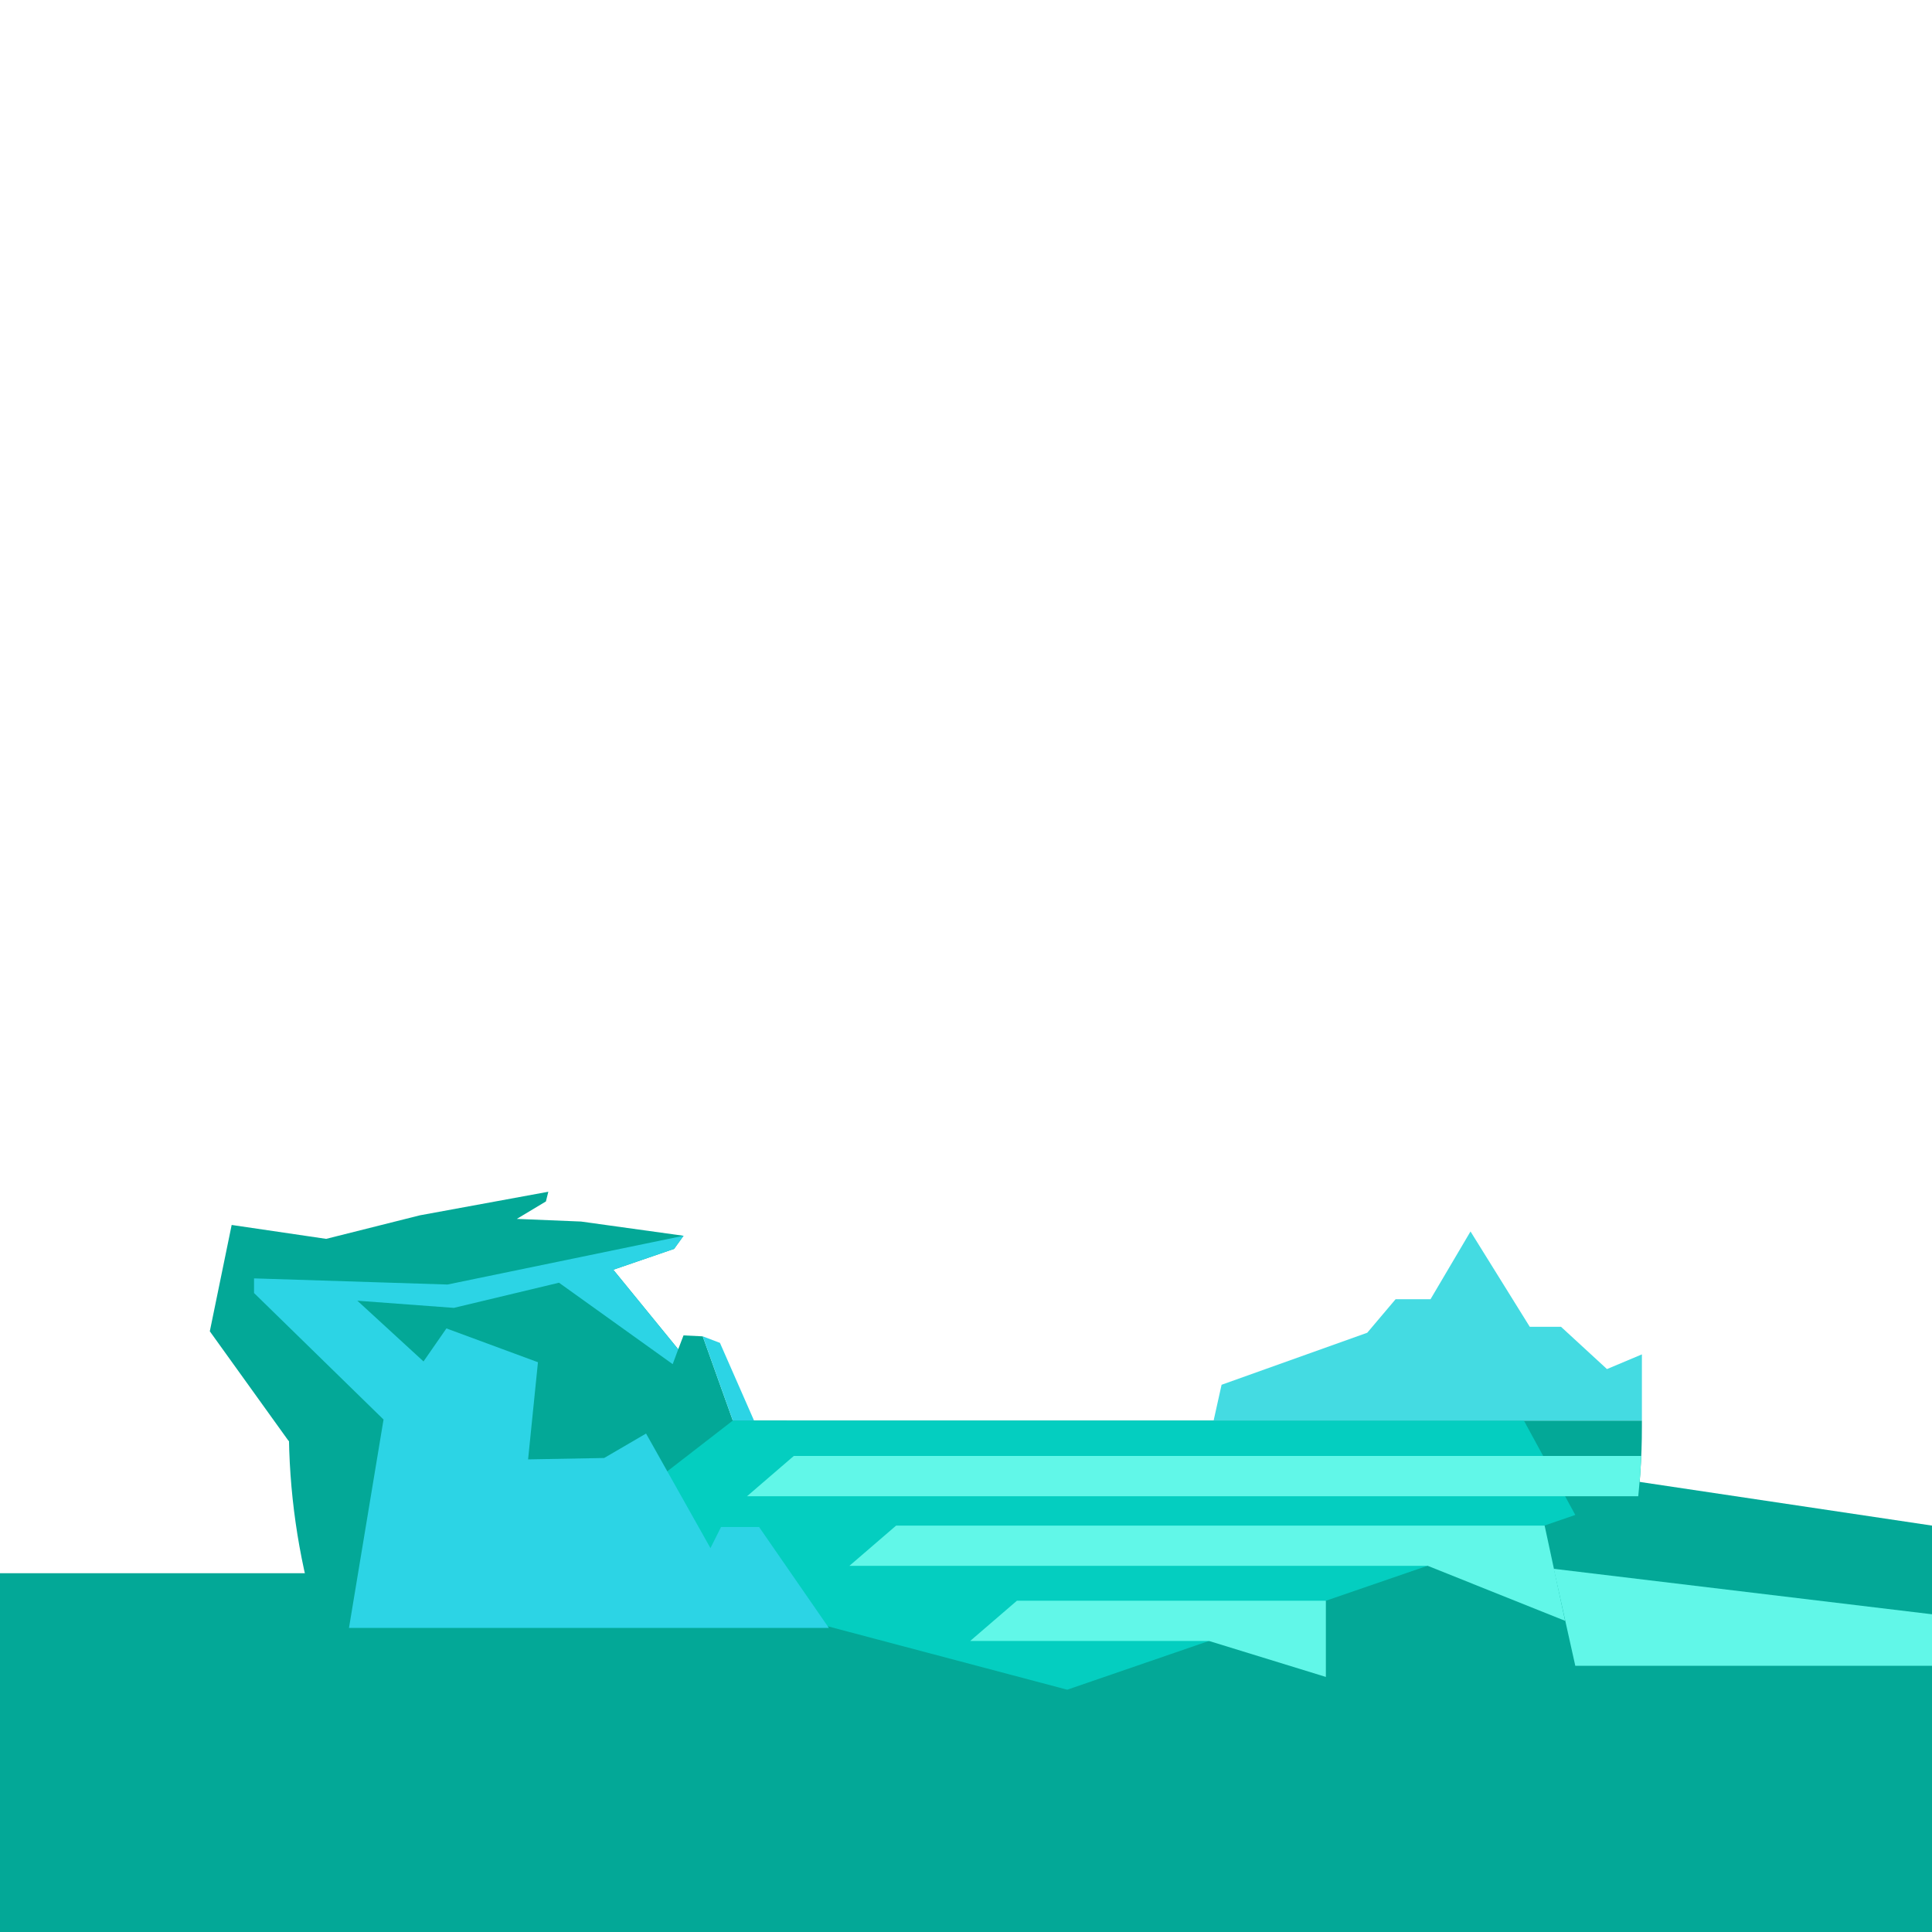
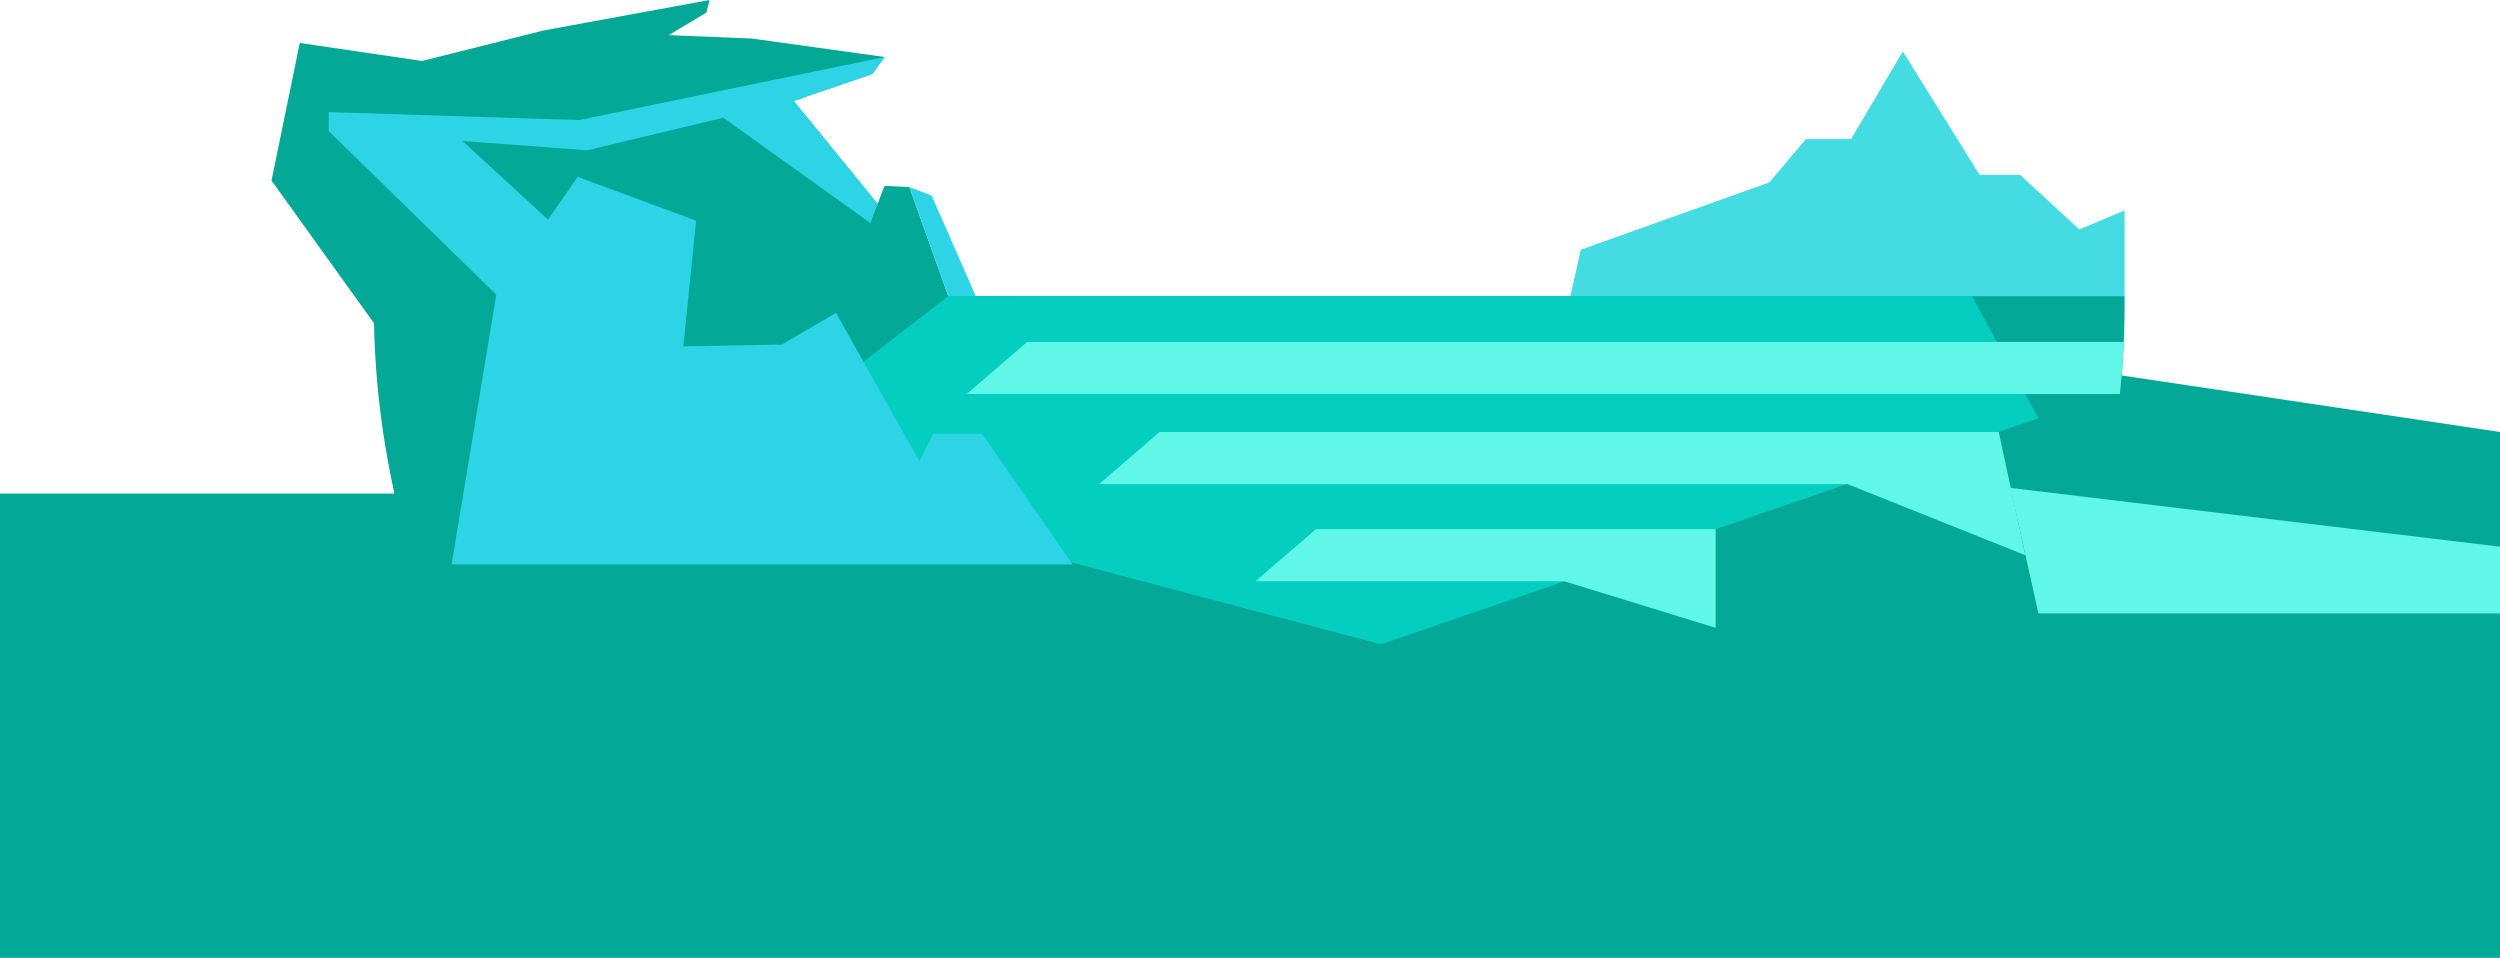
- <svg xmlns="http://www.w3.org/2000/svg" id="Layer_1" data-name="Layer 1" viewBox="0 0 900 900">
+ <svg xmlns="http://www.w3.org/2000/svg" id="Layer_1" data-name="Layer 1" viewBox="0 0 900 344.84">
  <defs>
-     <style>.cls-1{fill:#03a897;}.cls-2{fill:#04cec0;}.cls-3{fill:#61f7e8;}.cls-4{fill:#44dbe2;}.cls-5{fill:#2cd4e5;}</style>
+     <style>.cls-1{fill:#03a897;}.cls-2{fill:#04cec0;}.cls-3{fill:#44dbe2;}.cls-4{fill:#2cd4e5;}.cls-5{fill:#61f7e8;}</style>
  </defs>
-   <polygon class="cls-1" points="712.35 682.64 729.09 732.86 0 732.86 0 900 900 900 900 732.86 900 710.68 712.35 682.64" />
-   <polygon class="cls-1" points="366.39 661.75 341.38 661.75 327.37 622.52 318.41 622.08 315.94 628.54 285.7 591.49 314.03 581.77 318.43 575.67 270.68 569.04 240.76 567.81 254.31 559.68 255.43 555.16 195.61 566.14 151.94 577.11 107.92 570.63 97.74 620.17 134.44 671.25 168.41 671.25 365.58 671.25 370.96 668.89 366.39 661.75" />
-   <path class="cls-1" d="M715.09,834.45A313.69,313.69,0,0,0,764.86,664.4c0-.89,0-1.77,0-2.65H134.56c0,0.88,0,1.77,0,2.65A313.69,313.69,0,0,0,184.3,834.45H715.09Z" />
-   <polygon class="cls-2" points="709.88 661.75 341.38 661.75 260.4 724.44 497.16 787.13 733.83 705.72 709.88 661.75" />
-   <path class="cls-3" d="M348,697H763.16s0.74-7.73.93-10.31c0.15-2.11.48-8.44,0.48-8.44H369.77Z" />
-   <polygon class="cls-4" points="764.86 661.75 764.86 630.92 748.59 637.77 727.19 618.08 712.63 618.08 685.02 573.66 666.39 605.23 650.12 605.23 636.92 620.84 569.06 645.08 565.35 661.75 764.86 661.75" />
-   <polygon class="cls-5" points="327.37 622.52 341.38 661.75 351.26 661.75 335.38 625.56 327.37 622.52" />
-   <polygon class="cls-3" points="617.64 745.67 473.73 745.67 451.95 764.42 563.19 764.42 617.64 781.18 617.64 745.67" />
-   <polygon class="cls-3" points="719.55 710.68 719.37 710.7 719.42 710.68 417.45 710.68 395.68 729.43 664.91 729.43 665.21 729.33 665.11 729.43 729.09 755.04 719.55 710.68" />
-   <polygon class="cls-5" points="386.11 758.34 353.6 711.33 335.89 711.33 330.96 721.17 300.96 667.8 281.44 679.19 246.01 679.84 250.6 634.58 207.96 618.83 197.29 634.21 166.47 605.92 211.4 609.26 260.4 597.54 313.37 635.48 315.94 628.54 285.7 591.49 314.03 581.77 318.43 575.67 208.47 598.38 118.34 595.52 118.34 602.34 178.67 661.27 162.57 758.34 386.11 758.34" />
-   <polygon class="cls-3" points="723.78 730.81 900 751.99 900 775.98 733.83 775.98 723.78 730.81" />
+   <polygon class="cls-1" points="712.35 127.48 729.09 177.7 0 177.7 0 344.84 900 344.84 900 177.7 900 155.52 712.35 127.48" />
+   <polygon class="cls-1" points="366.39 106.58 341.38 106.58 327.37 67.36 318.41 66.92 315.94 73.38 285.7 36.33 314.03 26.61 318.43 20.52 270.68 13.88 240.76 12.65 254.31 4.52 255.43 0 195.61 10.98 151.94 21.95 107.92 15.47 97.74 65.01 134.44 116.09 168.41 116.09 365.58 116.09 370.96 113.73 366.39 106.58" />
+   <path class="cls-1" d="M715.09,834.45A313.69,313.69,0,0,0,764.86,664.4c0-.89,0-1.77,0-2.65H134.56c0,0.88,0,1.77,0,2.65A313.69,313.69,0,0,0,184.3,834.45H715.09Z" transform="translate(0 -555.16)" />
+   <polygon class="cls-2" points="709.88 106.58 341.38 106.58 260.4 169.28 497.16 231.97 733.83 150.56 709.88 106.58" />
+   <polygon class="cls-3" points="764.86 106.58 764.86 75.76 748.59 82.61 727.19 62.92 712.63 62.92 685.02 18.5 666.39 50.07 650.12 50.07 636.92 65.68 569.06 89.92 565.35 106.58 764.86 106.58" />
+   <polygon class="cls-4" points="327.37 67.36 341.38 106.58 351.26 106.58 335.38 70.4 327.37 67.36" />
+   <polygon class="cls-5" points="617.64 190.51 473.73 190.51 451.95 209.26 563.19 209.26 617.64 226.02 617.64 190.51" />
+   <polygon class="cls-5" points="719.55 155.52 719.37 155.53 719.42 155.52 417.45 155.52 395.68 174.27 664.91 174.27 665.21 174.17 665.11 174.27 729.09 199.88 719.55 155.52" />
+   <path class="cls-5" d="M348,697H763.16s0.74-7.73.93-10.31c0.15-2.11.48-8.44,0.48-8.44H369.77Z" transform="translate(0 -555.16)" />
+   <polygon class="cls-5" points="723.78 175.65 900 196.82 900 220.82 733.83 220.82 723.78 175.65" />
+   <polygon class="cls-4" points="386.11 203.18 353.6 156.17 335.89 156.17 330.96 166.01 300.96 112.64 281.44 124.03 246.01 124.68 250.6 79.42 207.96 63.67 197.29 79.05 166.47 50.76 211.4 54.1 260.4 42.38 313.37 80.32 315.94 73.38 285.7 36.33 314.03 26.61 318.43 20.52 208.47 43.22 118.34 40.35 118.34 47.18 178.67 106.11 162.57 203.18 386.11 203.18" />
</svg>
